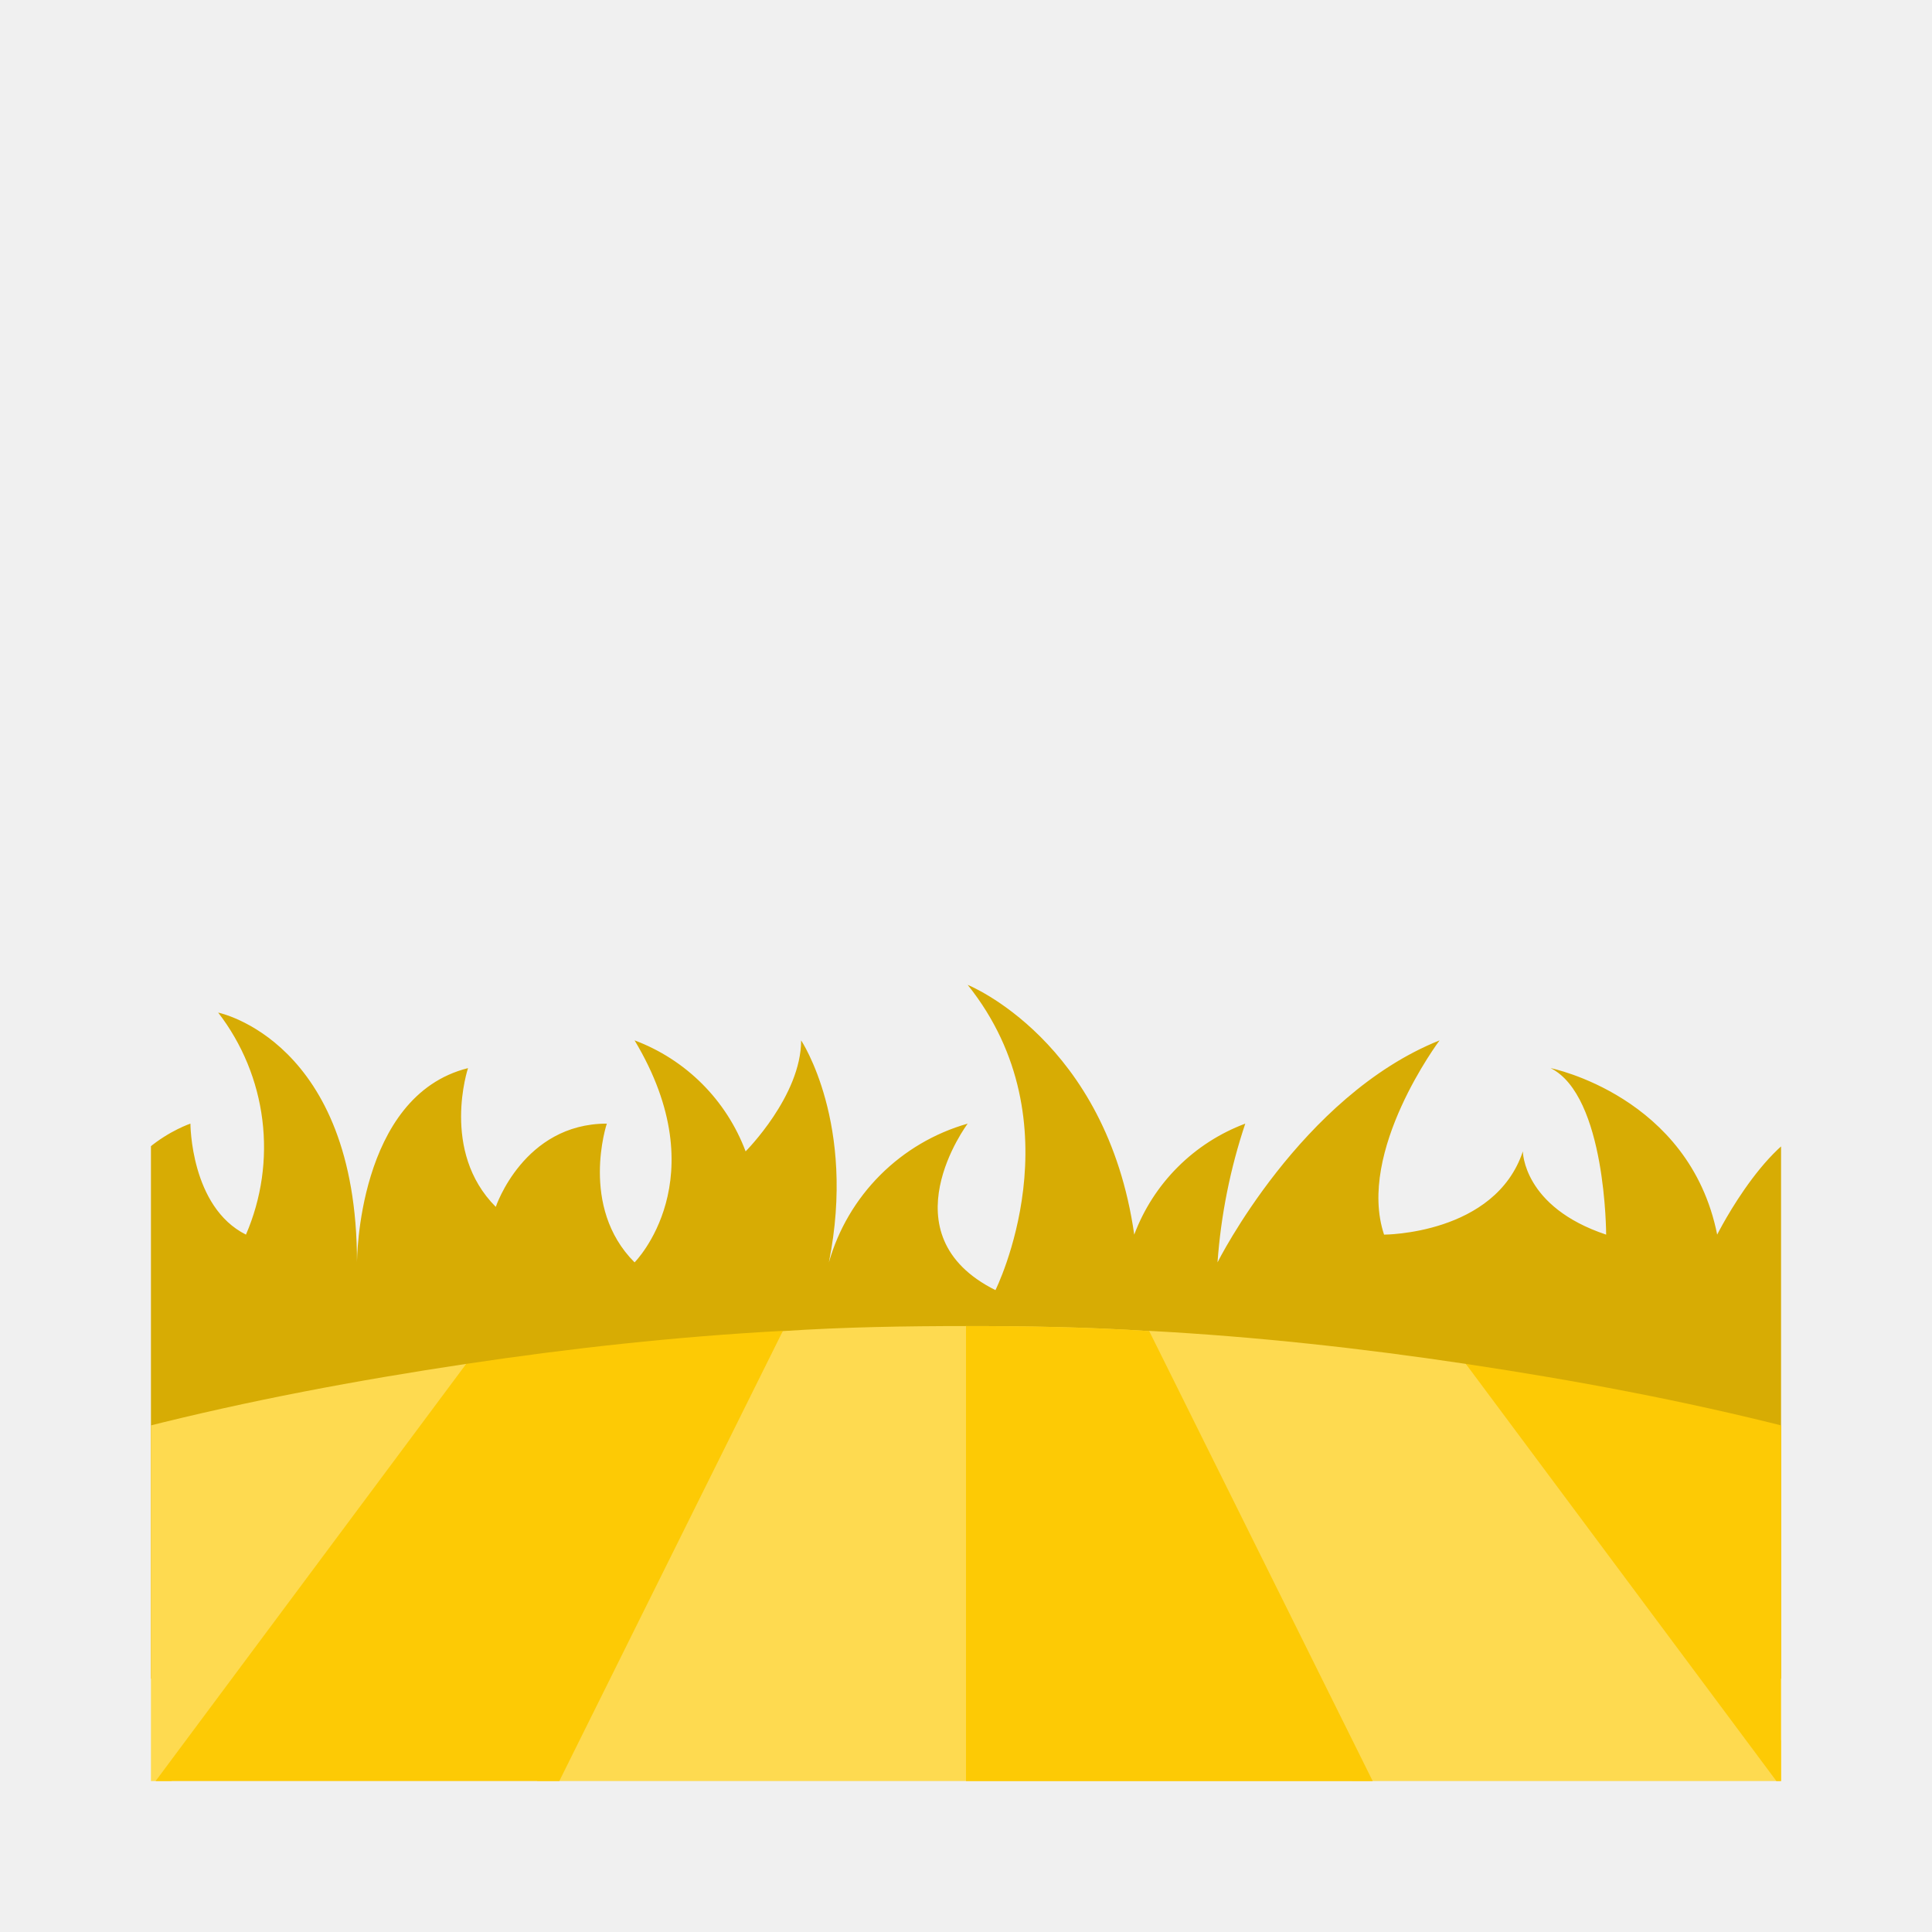
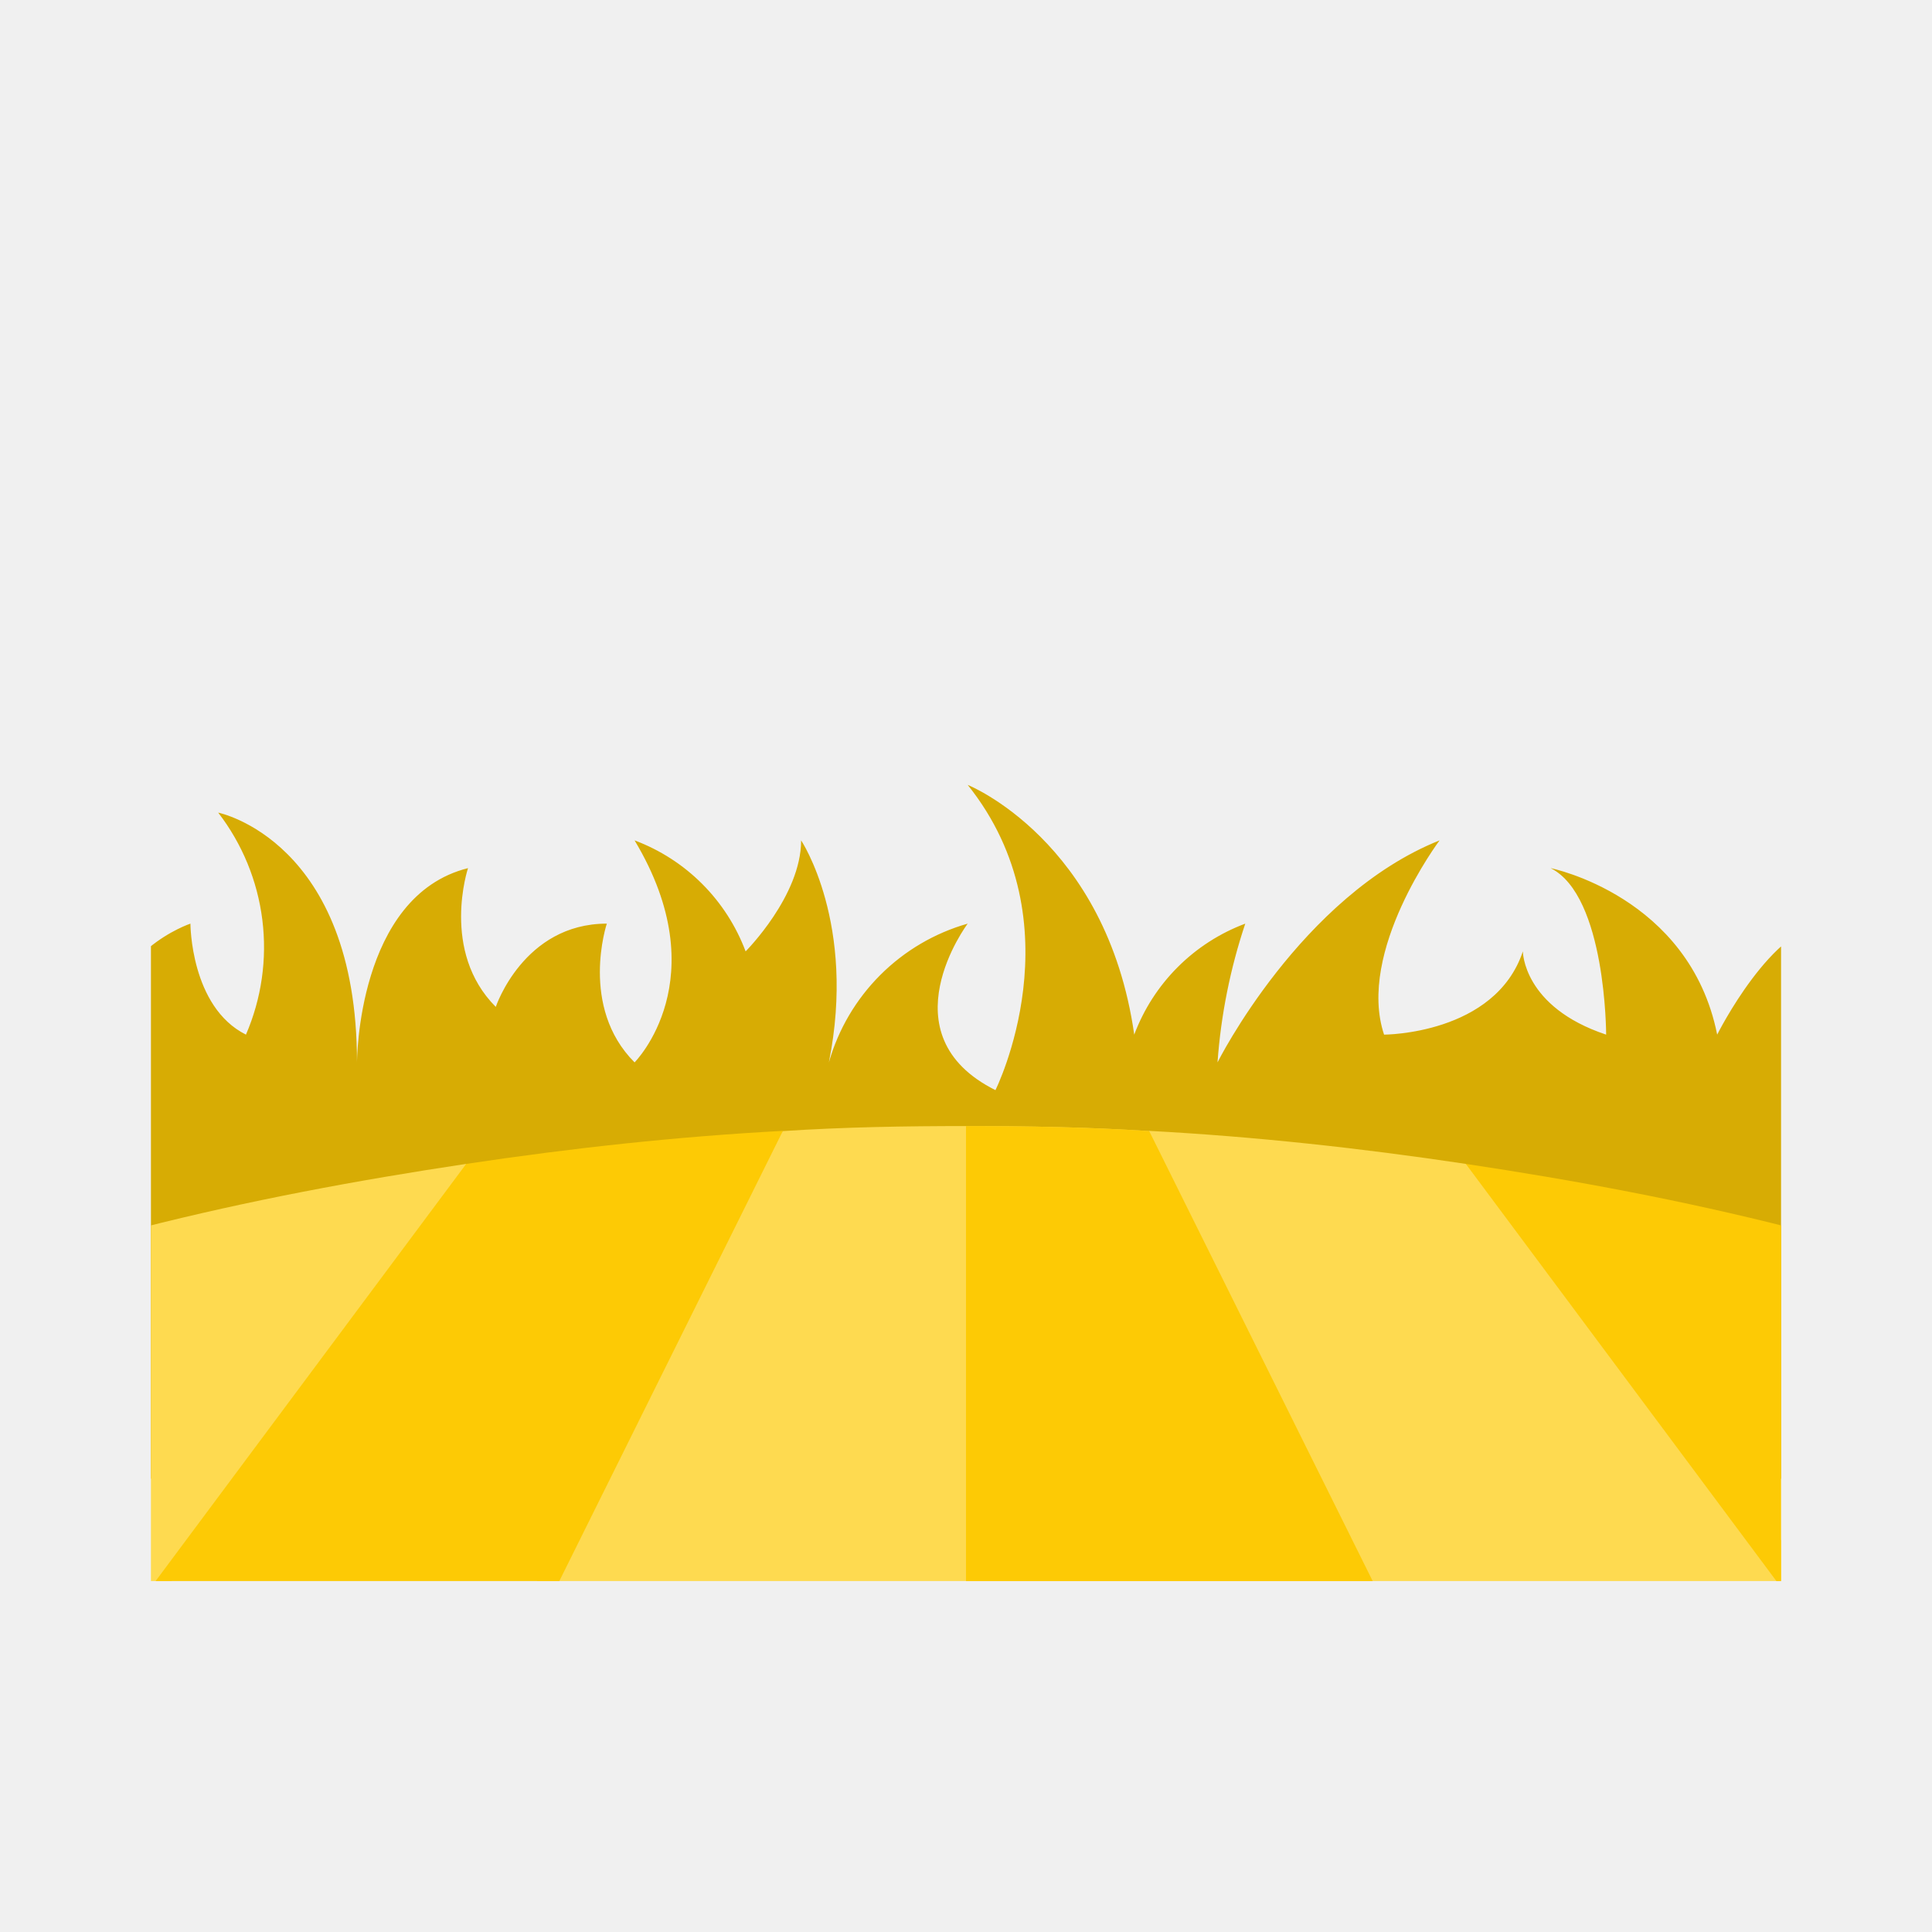
<svg xmlns="http://www.w3.org/2000/svg" width="512" height="512" viewBox="0 0 512 512" fill="none">
  <g clip-path="url(#clip0_129_130)">
-     <path d="M484.496 444.868V297.771C469.783 297.771 455.07 327.188 455.07 327.188C447.714 290.417 410.932 283.063 410.932 283.063C425.644 290.417 425.644 327.188 425.644 327.188C403.575 319.834 403.575 305.126 403.575 305.126C396.219 327.188 366.793 327.188 366.793 327.188C359.436 305.126 381.506 275.709 381.506 275.709C344.724 290.417 322.654 334.543 322.654 334.543C323.554 322.026 326.026 309.672 330.011 297.771C323.289 300.289 317.184 304.217 312.108 309.291C307.032 314.366 303.103 320.468 300.585 327.188C293.229 275.709 256.446 261 256.446 261C285.872 297.771 263.803 341.897 263.803 341.897C234.377 327.188 256.446 297.771 256.446 297.771C247.692 300.266 239.72 304.952 233.284 311.387C226.847 317.821 222.159 325.791 219.664 334.543C227.021 297.771 212.308 275.709 212.308 275.709C212.308 290.417 197.595 305.126 197.595 305.126C195.077 298.405 191.147 292.303 186.072 287.228C180.996 282.154 174.891 278.226 168.169 275.709C190.238 312.48 168.169 334.543 168.169 334.543C153.456 319.834 160.813 297.771 160.813 297.771C138.743 297.771 131.387 319.834 131.387 319.834C116.674 305.126 124.03 283.063 124.03 283.063C94.605 290.417 94.605 334.543 94.605 334.543C94.605 275.709 57.822 268.354 57.822 268.354C64.189 276.612 68.229 286.423 69.522 296.769C70.816 307.115 69.316 317.618 65.179 327.188C50.466 319.834 50.466 297.771 50.466 297.771C50.466 297.771 28.397 305.126 28.397 327.188L28.397 444.868H484.496Z" fill="#D7AC04" />
-     <path d="M479.005 483.066L458.297 418.862L388.458 361.445C360.606 357.263 332.623 354.202 304.525 352.692L310.514 418.225L370.694 485.926H471.107C474.124 485.926 476.767 484.746 479.005 483.066Z" fill="#FEDA50" />
-     <path d="M37.598 378.344C37.268 378.427 37.032 378.661 36.715 378.767C32.025 380.328 28.109 384.896 27.705 390.313C27.677 390.662 27.504 390.96 27.504 391.314V472.537C27.504 476.921 29.744 480.624 32.995 483.066L111.862 412.72L123.542 361.445C94.677 365.78 65.949 371.139 37.598 378.344Z" fill="#FEDA50" />
-     <path d="M370.694 485.926H141.306L146.126 421.84L207.444 352.754C223.511 351.682 240.201 351.416 256 351.416C271.799 351.416 288.489 351.682 304.556 352.754L370.694 485.926Z" fill="#FEDA50" />
-     <path d="M484.496 472.537V391.314C484.496 385.648 479.637 379.666 474.402 378.344C446.051 371.14 417.322 365.78 388.457 361.445L479.004 483.066C482.256 480.624 484.496 476.921 484.496 472.537Z" fill="#FDCA05" />
-     <path d="M370.694 485.926H256V351.417C271.799 351.417 288.489 351.682 304.556 352.755L370.694 485.926Z" fill="#FDCA05" />
-     <path d="M123.542 361.445L32.995 483.066C35.233 484.746 37.876 485.926 40.893 485.926H141.306L207.477 352.692C179.379 354.201 151.394 357.263 123.542 361.445Z" fill="#FDCA05" />
+     <path d="M484.496 391.868V244.771C469.783 244.771 455.07 274.188 455.07 274.188C447.714 237.417 410.932 230.063 410.932 230.063C425.644 237.417 425.644 274.188 425.644 274.188C403.575 266.834 403.575 252.126 403.575 252.126C396.219 274.188 366.793 274.188 366.793 274.188C359.436 252.126 381.506 222.709 381.506 222.709C344.724 237.417 322.654 281.543 322.654 281.543C323.554 269.026 326.026 256.672 330.011 244.771C323.289 247.289 317.184 251.217 312.108 256.291C307.032 261.366 303.103 267.468 300.585 274.188C293.228 222.709 256.446 208 256.446 208C285.872 244.771 263.803 288.897 263.803 288.897C234.377 274.188 256.446 244.771 256.446 244.771C247.692 247.266 239.72 251.952 233.284 258.387C226.847 264.821 222.159 272.791 219.664 281.543C227.021 244.771 212.308 222.709 212.308 222.709C212.308 237.417 197.595 252.126 197.595 252.126C195.077 245.405 191.147 239.303 186.072 234.228C180.996 229.154 174.891 225.226 168.169 222.709C190.238 259.48 168.169 281.543 168.169 281.543C153.456 266.834 160.813 244.771 160.813 244.771C138.743 244.771 131.387 266.834 131.387 266.834C116.674 252.126 124.03 230.063 124.03 230.063C94.605 237.417 94.605 281.543 94.605 281.543C94.605 222.709 57.822 215.354 57.822 215.354C64.189 223.612 68.229 233.423 69.522 243.769C70.816 254.115 69.316 264.618 65.179 274.188C50.466 266.834 50.466 244.771 50.466 244.771C50.466 244.771 28.397 252.126 28.397 274.188L28.397 391.868H484.496Z" fill="#D7AC04" />
+     <path d="M479.005 430.066L458.297 365.862L388.458 308.446C360.606 304.263 332.623 301.203 304.525 299.692L310.514 365.225L370.694 432.926H471.107C474.124 432.926 476.767 431.746 479.005 430.066Z" fill="#FEDA50" />
+     <path d="M37.598 325.344C37.268 325.427 37.032 325.661 36.715 325.767C32.025 327.328 28.109 331.896 27.705 337.313C27.677 337.662 27.504 337.96 27.504 338.314V419.537C27.504 423.921 29.744 427.624 32.995 430.066L111.862 359.72L123.542 308.445C94.677 312.78 65.949 318.139 37.598 325.344Z" fill="#FEDA50" />
+     <path d="M370.694 432.926H141.306L146.126 368.84L207.444 299.755C223.511 298.683 240.201 298.416 256 298.416C271.799 298.416 288.489 298.682 304.556 299.755L370.694 432.926Z" fill="#FEDA50" />
+     <path d="M484.496 419.537V338.314C484.496 332.648 479.637 326.666 474.402 325.344C446.051 318.14 417.322 312.78 388.457 308.445L479.004 430.066C482.256 427.624 484.496 423.921 484.496 419.537Z" fill="#FDCA05" />
+     <path d="M370.694 432.926H256V298.417C271.799 298.417 288.489 298.683 304.556 299.756L370.694 432.926Z" fill="#FDCA05" />
+     <path d="M123.542 308.446L32.995 430.066C35.233 431.746 37.876 432.926 40.893 432.926H141.306L207.477 299.692C179.379 301.202 151.394 304.263 123.542 308.446Z" fill="#FDCA05" />
  </g>
  <defs>
    <clipPath id="clip0_129_130">
-       <rect width="432" height="432" fill="white" transform="translate(40 40)" />
+       <rect width="432" height="232" fill="white" transform="translate(40 187)" />
    </clipPath>
  </defs>
</svg>
